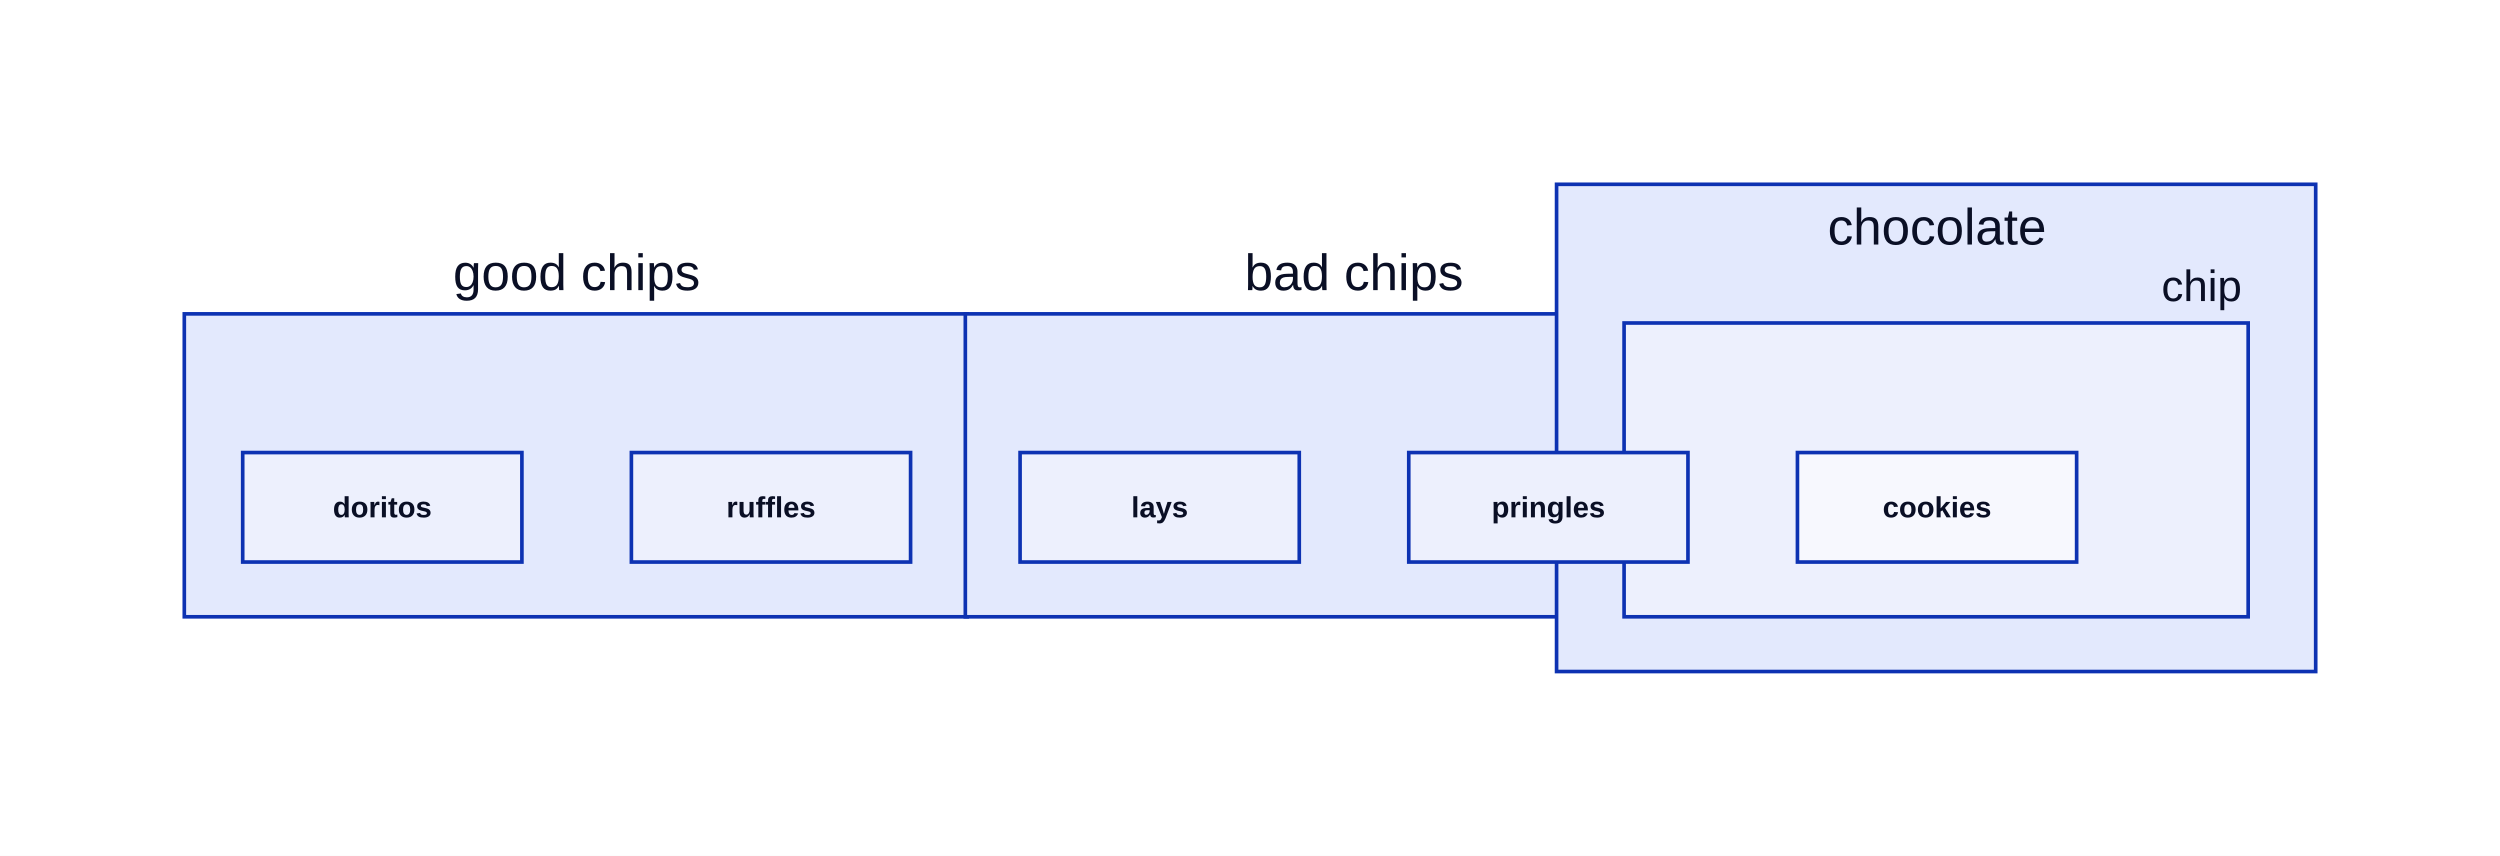
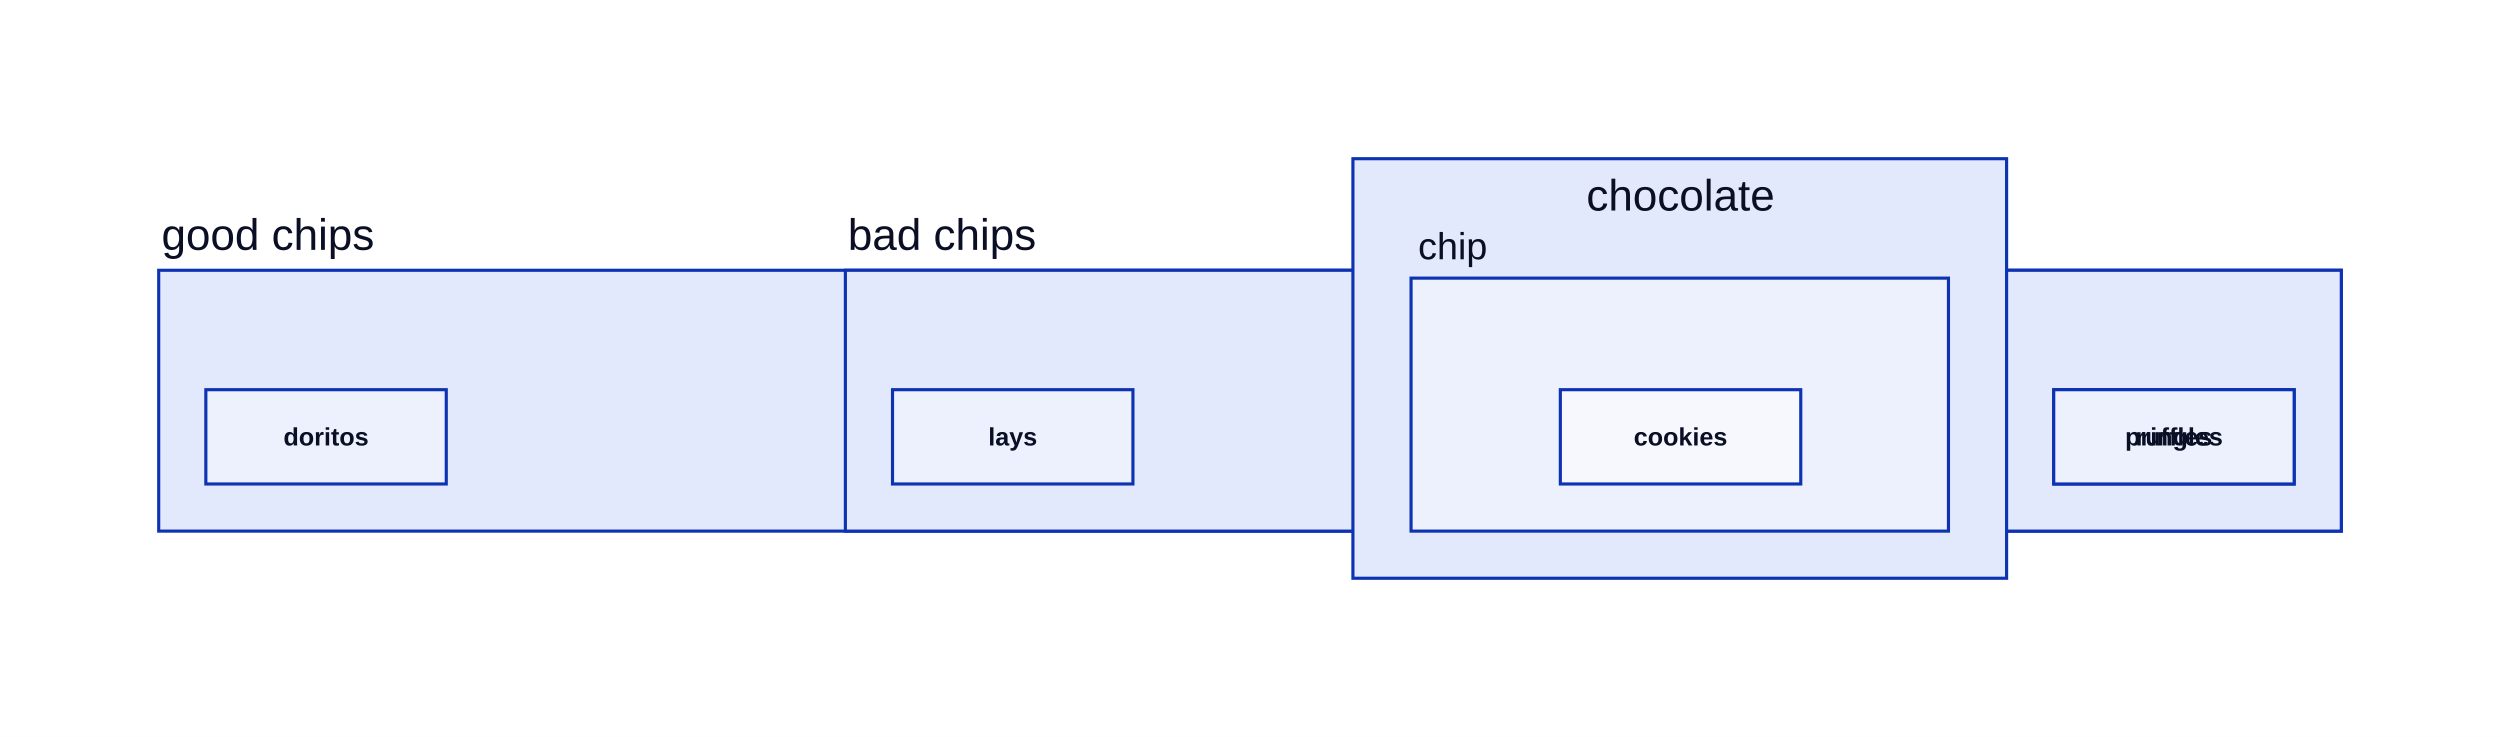
- <svg xmlns="http://www.w3.org/2000/svg" width="1370" height="469" viewBox="-93 -168 1370 469" data-d2-version="0.2.0" class="d2-796831677 d2-svg">
+ <svg xmlns="http://www.w3.org/2000/svg" width="1591" height="469" viewBox="-91 -168 1591 469" data-d2-version="0.2.0" class="d2-796831677 d2-svg">
  <defs>
-     <mask id="edge-label-mask" maskUnits="userSpaceOnUse" x="-93" y="-168" width="1370" height="469">
-       <rect x="-93" y="-168" width="1370" height="469" fill="white" />
+     <mask id="edge-label-mask" maskUnits="userSpaceOnUse" x="-91" y="-168" width="1591" height="469">
+       <rect x="-91" y="-168" width="1591" height="469" fill="white" />
    </mask>
  </defs>
-   <rect x="-93" y="-168" width="1370" height="469" rx="0" fill="#FFFFFF" stroke-width="0" />
+   <rect x="-91" y="-168" width="1591" height="469" rx="0" fill="#FFFFFF" stroke-width="0" />
  <g id="base-layer">
-     <rect x="8" y="4" width="429" height="166" fill="#E3E9FD" stroke="#0D32B2" stroke-width="2" rx="0" ry="0" />
-     <rect x="436" y="4" width="426" height="166" fill="#E3E9FD" stroke="#0D32B2" stroke-width="2" rx="0" ry="0" />
-     <rect x="760" y="-67" width="416" height="267" fill="#E3E9FD" stroke="#0D32B2" stroke-width="2" rx="0" ry="0" />
-     <rect x="797" y="9" width="342" height="161" fill="#EDF0FD" stroke="#0D32B2" stroke-width="2" rx="0" ry="0" />
+     <rect x="10" y="4" width="1389" height="166" fill="#E3E9FD" stroke="#0D32B2" stroke-width="2" rx="0" ry="0" />
+     <rect x="447" y="4" width="952" height="166" fill="#E3E9FD" stroke="#0D32B2" stroke-width="2" rx="0" ry="0" />
+     <rect x="770" y="-67" width="416" height="267" fill="#E3E9FD" stroke="#0D32B2" stroke-width="2" rx="0" ry="0" />
+     <rect x="807" y="9" width="342" height="161" fill="#EDF0FD" stroke="#0D32B2" stroke-width="2" rx="0" ry="0" />
    <rect x="40" y="80" width="153" height="60" fill="#EDF0FD" stroke="#0D32B2" stroke-width="2" rx="0" ry="0" />
-     <rect x="253" y="80" width="153" height="60" fill="#EDF0FD" stroke="#0D32B2" stroke-width="2" rx="0" ry="0" />
-     <rect x="466" y="80" width="153" height="60" fill="#EDF0FD" stroke="#0D32B2" stroke-width="2" rx="0" ry="0" />
-     <rect x="679" y="80" width="153" height="60" fill="#EDF0FD" stroke="#0D32B2" stroke-width="2" rx="0" ry="0" />
-     <rect x="892" y="80" width="153" height="60" fill="#F7F8FE" stroke="#0D32B2" stroke-width="2" rx="0" ry="0" />
-     <text x="223" y="-9" text-anchor="middle" dominant-baseline="alphabetic" font-family="Arial, sans-serif" font-size="28" style="fill: #0A0F25">good chips</text>
-     <text x="649" y="-9" text-anchor="middle" dominant-baseline="alphabetic" font-family="Arial, sans-serif" font-size="28" style="fill: #0A0F25">bad chips</text>
-     <text x="968.5" y="-34" text-anchor="middle" dominant-baseline="alphabetic" font-family="Arial, sans-serif" font-size="28" style="fill: #0A0F25">chocolate</text>
-     <text x="1113.5" y="-3" text-anchor="middle" dominant-baseline="alphabetic" font-family="Arial, sans-serif" font-size="24" style="fill: #0A0F25">chip</text>
+     <rect x="1216" y="80" width="153" height="60" fill="#EDF0FD" stroke="#0D32B2" stroke-width="2" rx="0" ry="0" />
+     <rect x="477" y="80" width="153" height="60" fill="#EDF0FD" stroke="#0D32B2" stroke-width="2" rx="0" ry="0" />
+     <rect x="1216" y="80" width="153" height="60" fill="#EDF0FD" stroke="#0D32B2" stroke-width="2" rx="0" ry="0" />
+     <rect x="902" y="80" width="153" height="60" fill="#F7F8FE" stroke="#0D32B2" stroke-width="2" rx="0" ry="0" />
+     <text x="79.5" y="-9" text-anchor="middle" dominant-baseline="alphabetic" font-family="Arial, sans-serif" font-size="28" style="fill: #0A0F25">good chips</text>
+     <text x="508.5" y="-9" text-anchor="middle" dominant-baseline="alphabetic" font-family="Arial, sans-serif" font-size="28" style="fill: #0A0F25">bad chips</text>
+     <text x="978.5" y="-34" text-anchor="middle" dominant-baseline="alphabetic" font-family="Arial, sans-serif" font-size="28" style="fill: #0A0F25">chocolate</text>
+     <text x="833.5" y="-3" text-anchor="middle" dominant-baseline="alphabetic" font-family="Arial, sans-serif" font-size="24" style="fill: #0A0F25">chip</text>
    <text x="116.5" y="115.5" text-anchor="middle" dominant-baseline="alphabetic" font-family="Arial, sans-serif" font-size="16" style="fill: #0A0F25; font-weight: 700">doritos</text>
-     <text x="329.5" y="115.5" text-anchor="middle" dominant-baseline="alphabetic" font-family="Arial, sans-serif" font-size="16" style="fill: #0A0F25; font-weight: 700">ruffles</text>
-     <text x="542.5" y="115.5" text-anchor="middle" dominant-baseline="alphabetic" font-family="Arial, sans-serif" font-size="16" style="fill: #0A0F25; font-weight: 700">lays</text>
-     <text x="755.5" y="115.5" text-anchor="middle" dominant-baseline="alphabetic" font-family="Arial, sans-serif" font-size="16" style="fill: #0A0F25; font-weight: 700">pringles</text>
-     <text x="968.5" y="115.5" text-anchor="middle" dominant-baseline="alphabetic" font-family="Arial, sans-serif" font-size="16" style="fill: #0A0F25; font-weight: 700">cookies</text>
+     <text x="1292.5" y="115.5" text-anchor="middle" dominant-baseline="alphabetic" font-family="Arial, sans-serif" font-size="16" style="fill: #0A0F25; font-weight: 700">ruffles</text>
+     <text x="553.5" y="115.5" text-anchor="middle" dominant-baseline="alphabetic" font-family="Arial, sans-serif" font-size="16" style="fill: #0A0F25; font-weight: 700">lays</text>
+     <text x="1292.5" y="115.5" text-anchor="middle" dominant-baseline="alphabetic" font-family="Arial, sans-serif" font-size="16" style="fill: #0A0F25; font-weight: 700">pringles</text>
+     <text x="978.5" y="115.5" text-anchor="middle" dominant-baseline="alphabetic" font-family="Arial, sans-serif" font-size="16" style="fill: #0A0F25; font-weight: 700">cookies</text>
  </g>
</svg>
